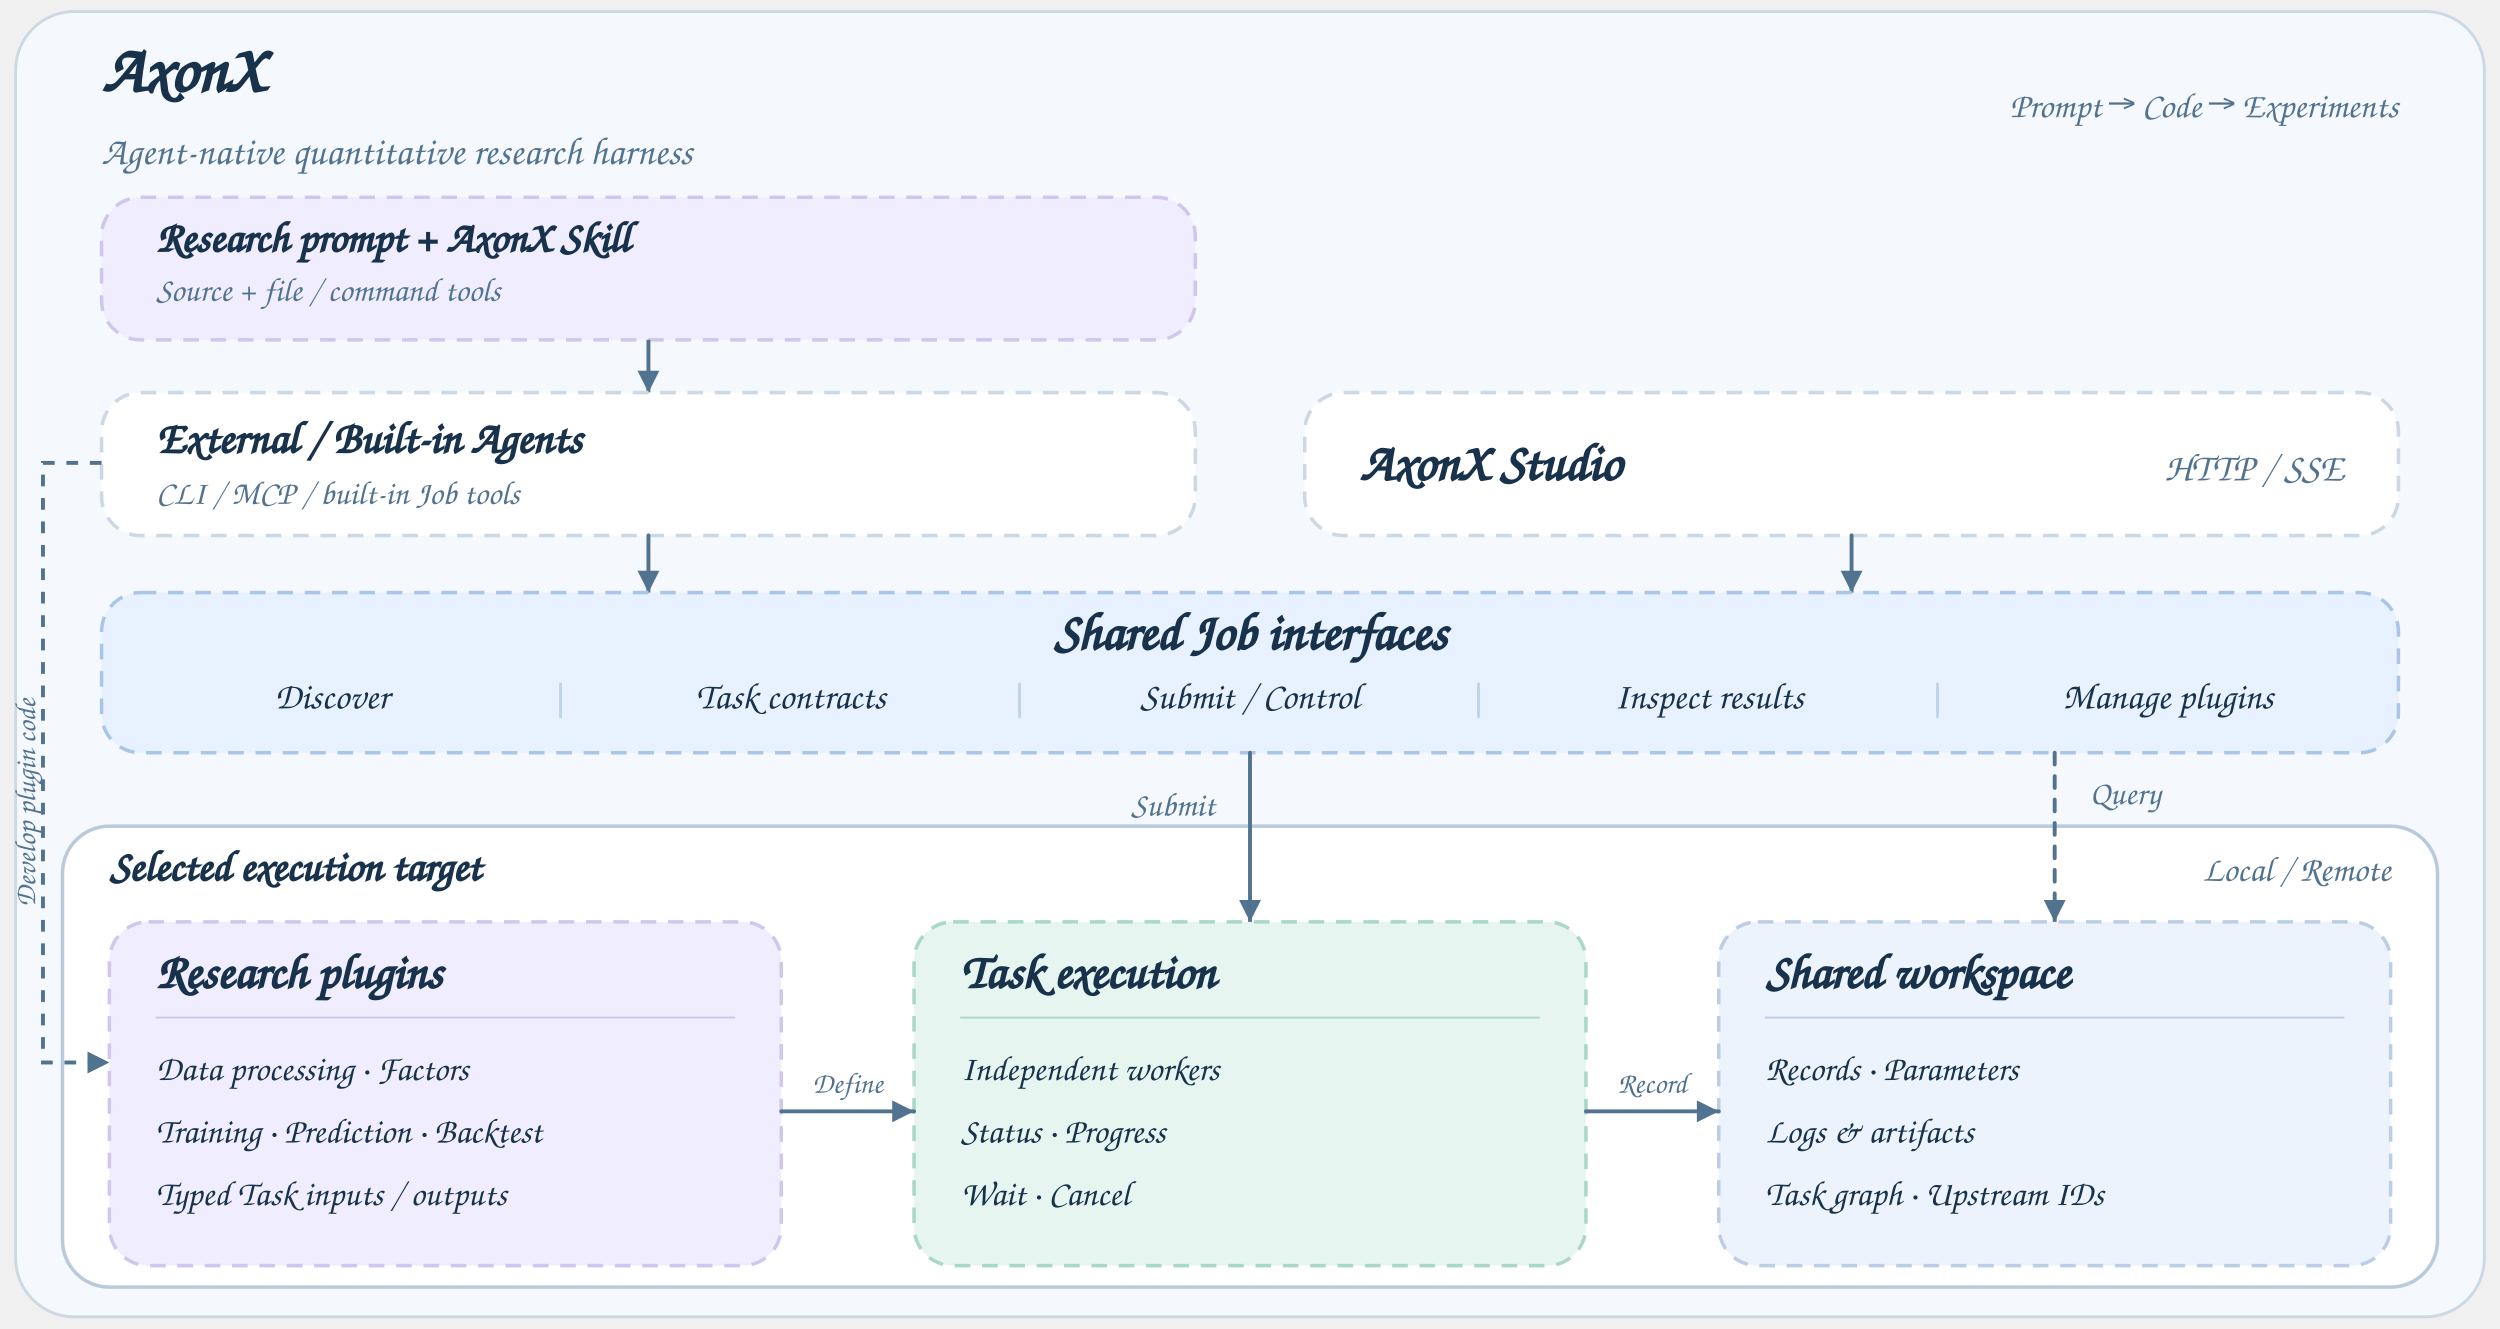
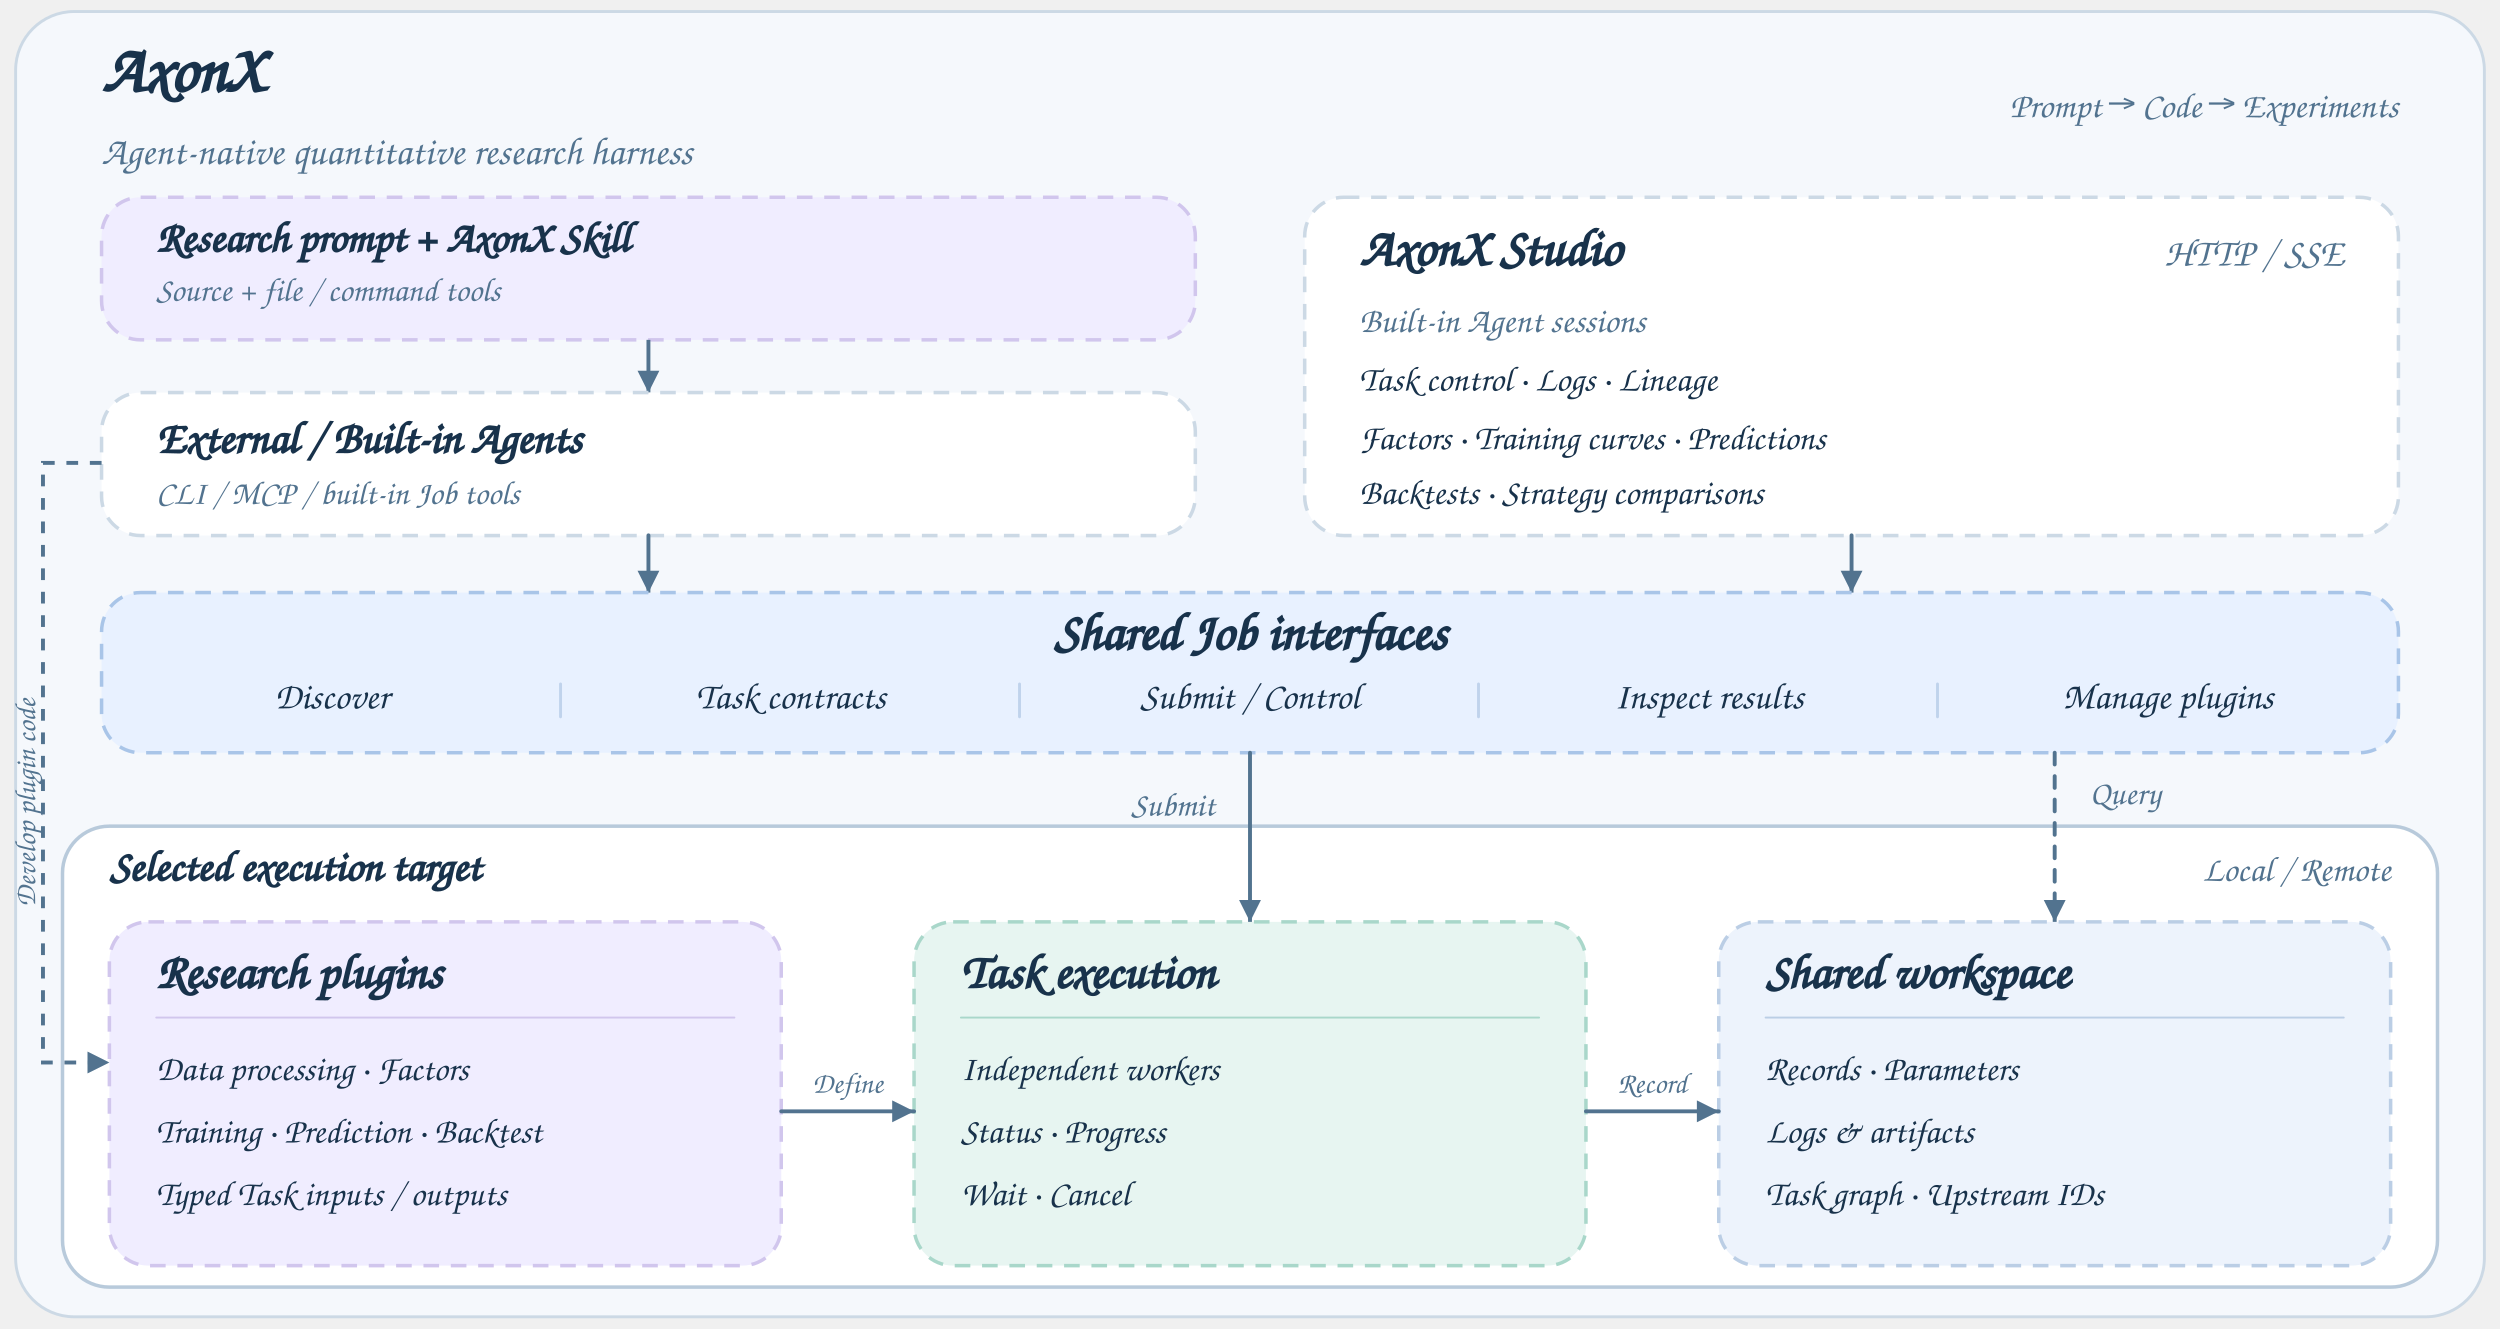
<svg xmlns="http://www.w3.org/2000/svg" width="1280" height="680" viewBox="0 0 1280 680" role="img" aria-labelledby="title desc">
  <defs>
    <marker id="arrow" viewBox="0 0 10 10" refX="9" refY="5" markerWidth="7" markerHeight="7" orient="auto">
      <path d="M 1 1 L 9 5 L 1 9 Z" fill="#52738f" />
    </marker>
  </defs>
  <rect x="8" y="5.9" width="1264" height="668.3" rx="30" fill="#f5f8fc" stroke="#ccd9e5" stroke-width="1.5" />
  <g font-family="'Comic Sans MS', 'Chalkboard SE', 'Comic Neue', cursive" fill="#18324b" data-diagram-content="true">
    <text x="52" y="47" font-size="34" font-weight="700" text-anchor="start" fill="#18324b">AxonX</text>
    <text x="52" y="84" font-size="20" font-weight="400" text-anchor="start" fill="#52738f">Agent-native quantitative research harness</text>
    <text x="1228" y="60.0" font-size="18" font-weight="400" text-anchor="end" fill="#52738f">Prompt → Code → Experiments</text>
    <rect x="52" y="101" width="560" height="73" rx="20" fill="#f0edff" stroke="#d1c6ed" stroke-width="1.8" stroke-dasharray="8 6" />
    <text x="80" y="129" font-size="22" font-weight="700">Research prompt + AxonX Skill</text>
    <text x="80" y="154" font-size="17" fill="#52738f">Source + file / command tools</text>
    <path d="M 332 174 V 201" fill="none" stroke="#52738f" stroke-width="2" marker-end="url(#arrow)" />
    <g transform="translate(0 100)">
      <rect x="52" y="101.0" width="560" height="73.2" rx="20" fill="#ffffff" stroke="#ccd9e5" stroke-width="1.8" stroke-dasharray="8 6" />
      <text x="80" y="132" font-size="23" font-weight="700" text-anchor="start" fill="#18324b">External / Built-in Agents</text>
      <text x="80" y="158" font-size="17" font-weight="400" text-anchor="start" fill="#52738f">CLI / MCP / built-in Job tools</text>
-       <rect x="668" y="101.0" width="560" height="73.2" rx="20" fill="#ffffff" stroke="#ccd9e5" stroke-width="1.8" stroke-dasharray="8 6" />
-       <text x="696" y="146" font-size="27" font-weight="700" text-anchor="start" fill="#18324b">AxonX Studio</text>
-       <text x="1200" y="146" font-size="20" font-weight="400" text-anchor="end" fill="#52738f">HTTP / SSE</text>
+       <rect x="668" y="1" width="560" height="173.2" rx="20" fill="#ffffff" stroke="#ccd9e5" stroke-width="1.8" stroke-dasharray="8 6" />
+       <text x="696" y="36" font-size="27" font-weight="700" text-anchor="start" fill="#18324b">AxonX Studio</text>
+       <text x="1200" y="36" font-size="20" font-weight="400" text-anchor="end" fill="#52738f">HTTP / SSE</text>
+       <text x="696" y="70" font-size="18" fill="#52738f">Built-in Agent sessions</text>
+       <text x="696" y="100" font-size="18" fill="#18324b">Task control · Logs · Lineage</text>
+       <text x="696" y="130" font-size="18" fill="#18324b">Factors · Training curves · Predictions</text>
+       <text x="696" y="158" font-size="18" fill="#18324b">Backtests · Strategy comparisons</text>
      <path d="M 332 174.1 V 203.4" fill="none" stroke="#52738f" stroke-width="2" stroke-linecap="round" stroke-linejoin="round" marker-end="url(#arrow)" />
      <path d="M 948 174.1 V 203.4" fill="none" stroke="#52738f" stroke-width="2" stroke-linecap="round" stroke-linejoin="round" marker-end="url(#arrow)" />
      <rect x="52" y="203.4" width="1176" height="82.0" rx="20" fill="#e8f1ff" stroke="#a9c5e8" stroke-width="1.8" stroke-dasharray="8 6" />
      <text x="640" y="232.7" font-size="27" font-weight="700" text-anchor="middle" fill="#18324b">Shared Job interfaces</text>
      <text x="170" y="262.7" font-size="19" font-weight="400" text-anchor="middle" fill="#18324b">Discover</text>
      <path d="M 287 250.2 v 16.8" fill="none" stroke="#c0d3ec" stroke-width="1.5" stroke-linecap="round" stroke-linejoin="round" />
      <text x="405" y="262.7" font-size="19" font-weight="400" text-anchor="middle" fill="#18324b">Task contracts</text>
      <path d="M 522 250.2 v 16.8" fill="none" stroke="#c0d3ec" stroke-width="1.5" stroke-linecap="round" stroke-linejoin="round" />
      <text x="640" y="262.7" font-size="19" font-weight="400" text-anchor="middle" fill="#18324b">Submit / Control</text>
      <path d="M 757 250.2 v 16.8" fill="none" stroke="#c0d3ec" stroke-width="1.5" stroke-linecap="round" stroke-linejoin="round" />
      <text x="875" y="262.7" font-size="19" font-weight="400" text-anchor="middle" fill="#18324b">Inspect results</text>
      <path d="M 992 250.2 v 16.8" fill="none" stroke="#c0d3ec" stroke-width="1.5" stroke-linecap="round" stroke-linejoin="round" />
      <text x="1110" y="262.7" font-size="19" font-weight="400" text-anchor="middle" fill="#18324b">Manage plugins</text>
      <rect x="32" y="323" width="1216" height="236" rx="24" fill="#ffffff" stroke="#b8cadb" stroke-width="1.8" />
      <text x="56" y="351" font-size="22" font-weight="700" text-anchor="start" fill="#18324b">Selected execution target</text>
      <text x="1224" y="351" font-size="18" font-weight="400" text-anchor="end" fill="#52738f">Local / Remote</text>
      <path d="M 640 285.4 V 372" fill="none" stroke="#52738f" stroke-width="2" stroke-linecap="round" stroke-linejoin="round" marker-end="url(#arrow)" />
      <text x="622" y="317.6" font-size="17" font-weight="400" text-anchor="end" fill="#52738f">Submit</text>
      <path d="M 1052 285.4 V 372" fill="none" stroke="#52738f" stroke-width="2" stroke-linecap="round" stroke-linejoin="round" stroke-dasharray="6 6" marker-end="url(#arrow)" />
      <text x="1070" y="311.7" font-size="17" font-weight="400" text-anchor="start" fill="#52738f">Query</text>
      <rect x="56" y="372" width="344" height="176" rx="20" fill="#f0edff" stroke="#d1c6ed" stroke-width="1.8" stroke-dasharray="8 6" />
      <text x="80" y="406" font-size="25" font-weight="700" text-anchor="start" fill="#18324b">Research plugins</text>
      <path d="M 80 421 H 376" fill="none" stroke="#d1c6ed" stroke-width="1" stroke-linecap="round" stroke-linejoin="round" />
      <text x="80" y="453" font-size="18" font-weight="400" text-anchor="start" fill="#18324b">Data processing · Factors</text>
      <text x="80" y="485" font-size="18" font-weight="400" text-anchor="start" fill="#18324b">Training · Prediction · Backtest</text>
      <text x="80" y="517" font-size="18" font-weight="400" text-anchor="start" fill="#18324b">Typed Task inputs / outputs</text>
      <rect x="468" y="372" width="344" height="176" rx="20" fill="#e7f5f1" stroke="#a9d7ca" stroke-width="1.8" stroke-dasharray="8 6" />
      <text x="492" y="406" font-size="25" font-weight="700" text-anchor="start" fill="#18324b">Task execution</text>
      <path d="M 492 421 H 788" fill="none" stroke="#a9d7ca" stroke-width="1" stroke-linecap="round" stroke-linejoin="round" />
      <text x="492" y="453" font-size="18" font-weight="400" text-anchor="start" fill="#18324b">Independent workers</text>
      <text x="492" y="485" font-size="18" font-weight="400" text-anchor="start" fill="#18324b">Status · Progress</text>
      <text x="492" y="517" font-size="18" font-weight="400" text-anchor="start" fill="#18324b">Wait · Cancel</text>
      <rect x="880" y="372" width="344" height="176" rx="20" fill="#edf3fc" stroke="#bbcee5" stroke-width="1.8" stroke-dasharray="8 6" />
      <text x="904" y="406" font-size="25" font-weight="700" text-anchor="start" fill="#18324b">Shared workspace</text>
      <path d="M 904 421 H 1200" fill="none" stroke="#bbcee5" stroke-width="1" stroke-linecap="round" stroke-linejoin="round" />
      <text x="904" y="453" font-size="18" font-weight="400" text-anchor="start" fill="#18324b">Records · Parameters</text>
      <text x="904" y="485" font-size="18" font-weight="400" text-anchor="start" fill="#18324b">Logs &amp; artifacts</text>
      <text x="904" y="517" font-size="18" font-weight="400" text-anchor="start" fill="#18324b">Task graph · Upstream IDs</text>
      <path d="M 400 469 H 468" fill="none" stroke="#52738f" stroke-width="2" stroke-linecap="round" stroke-linejoin="round" marker-end="url(#arrow)" />
      <text x="434" y="459.5" font-size="15" font-weight="400" text-anchor="middle" fill="#52738f">Define</text>
      <path d="M 812 469 H 880" fill="none" stroke="#52738f" stroke-width="2" stroke-linecap="round" stroke-linejoin="round" marker-end="url(#arrow)" />
      <text x="846" y="459.5" font-size="15" font-weight="400" text-anchor="middle" fill="#52738f">Record</text>
    </g>
    <path d="M 52 237 H 22 V 544 H 56" fill="none" stroke="#52738f" stroke-width="2" stroke-dasharray="6 6" marker-end="url(#arrow)" />
    <text x="18" y="411" font-size="15" fill="#52738f" text-anchor="middle" transform="rotate(-90 18 411)">Develop plugin code</text>
  </g>
</svg>
